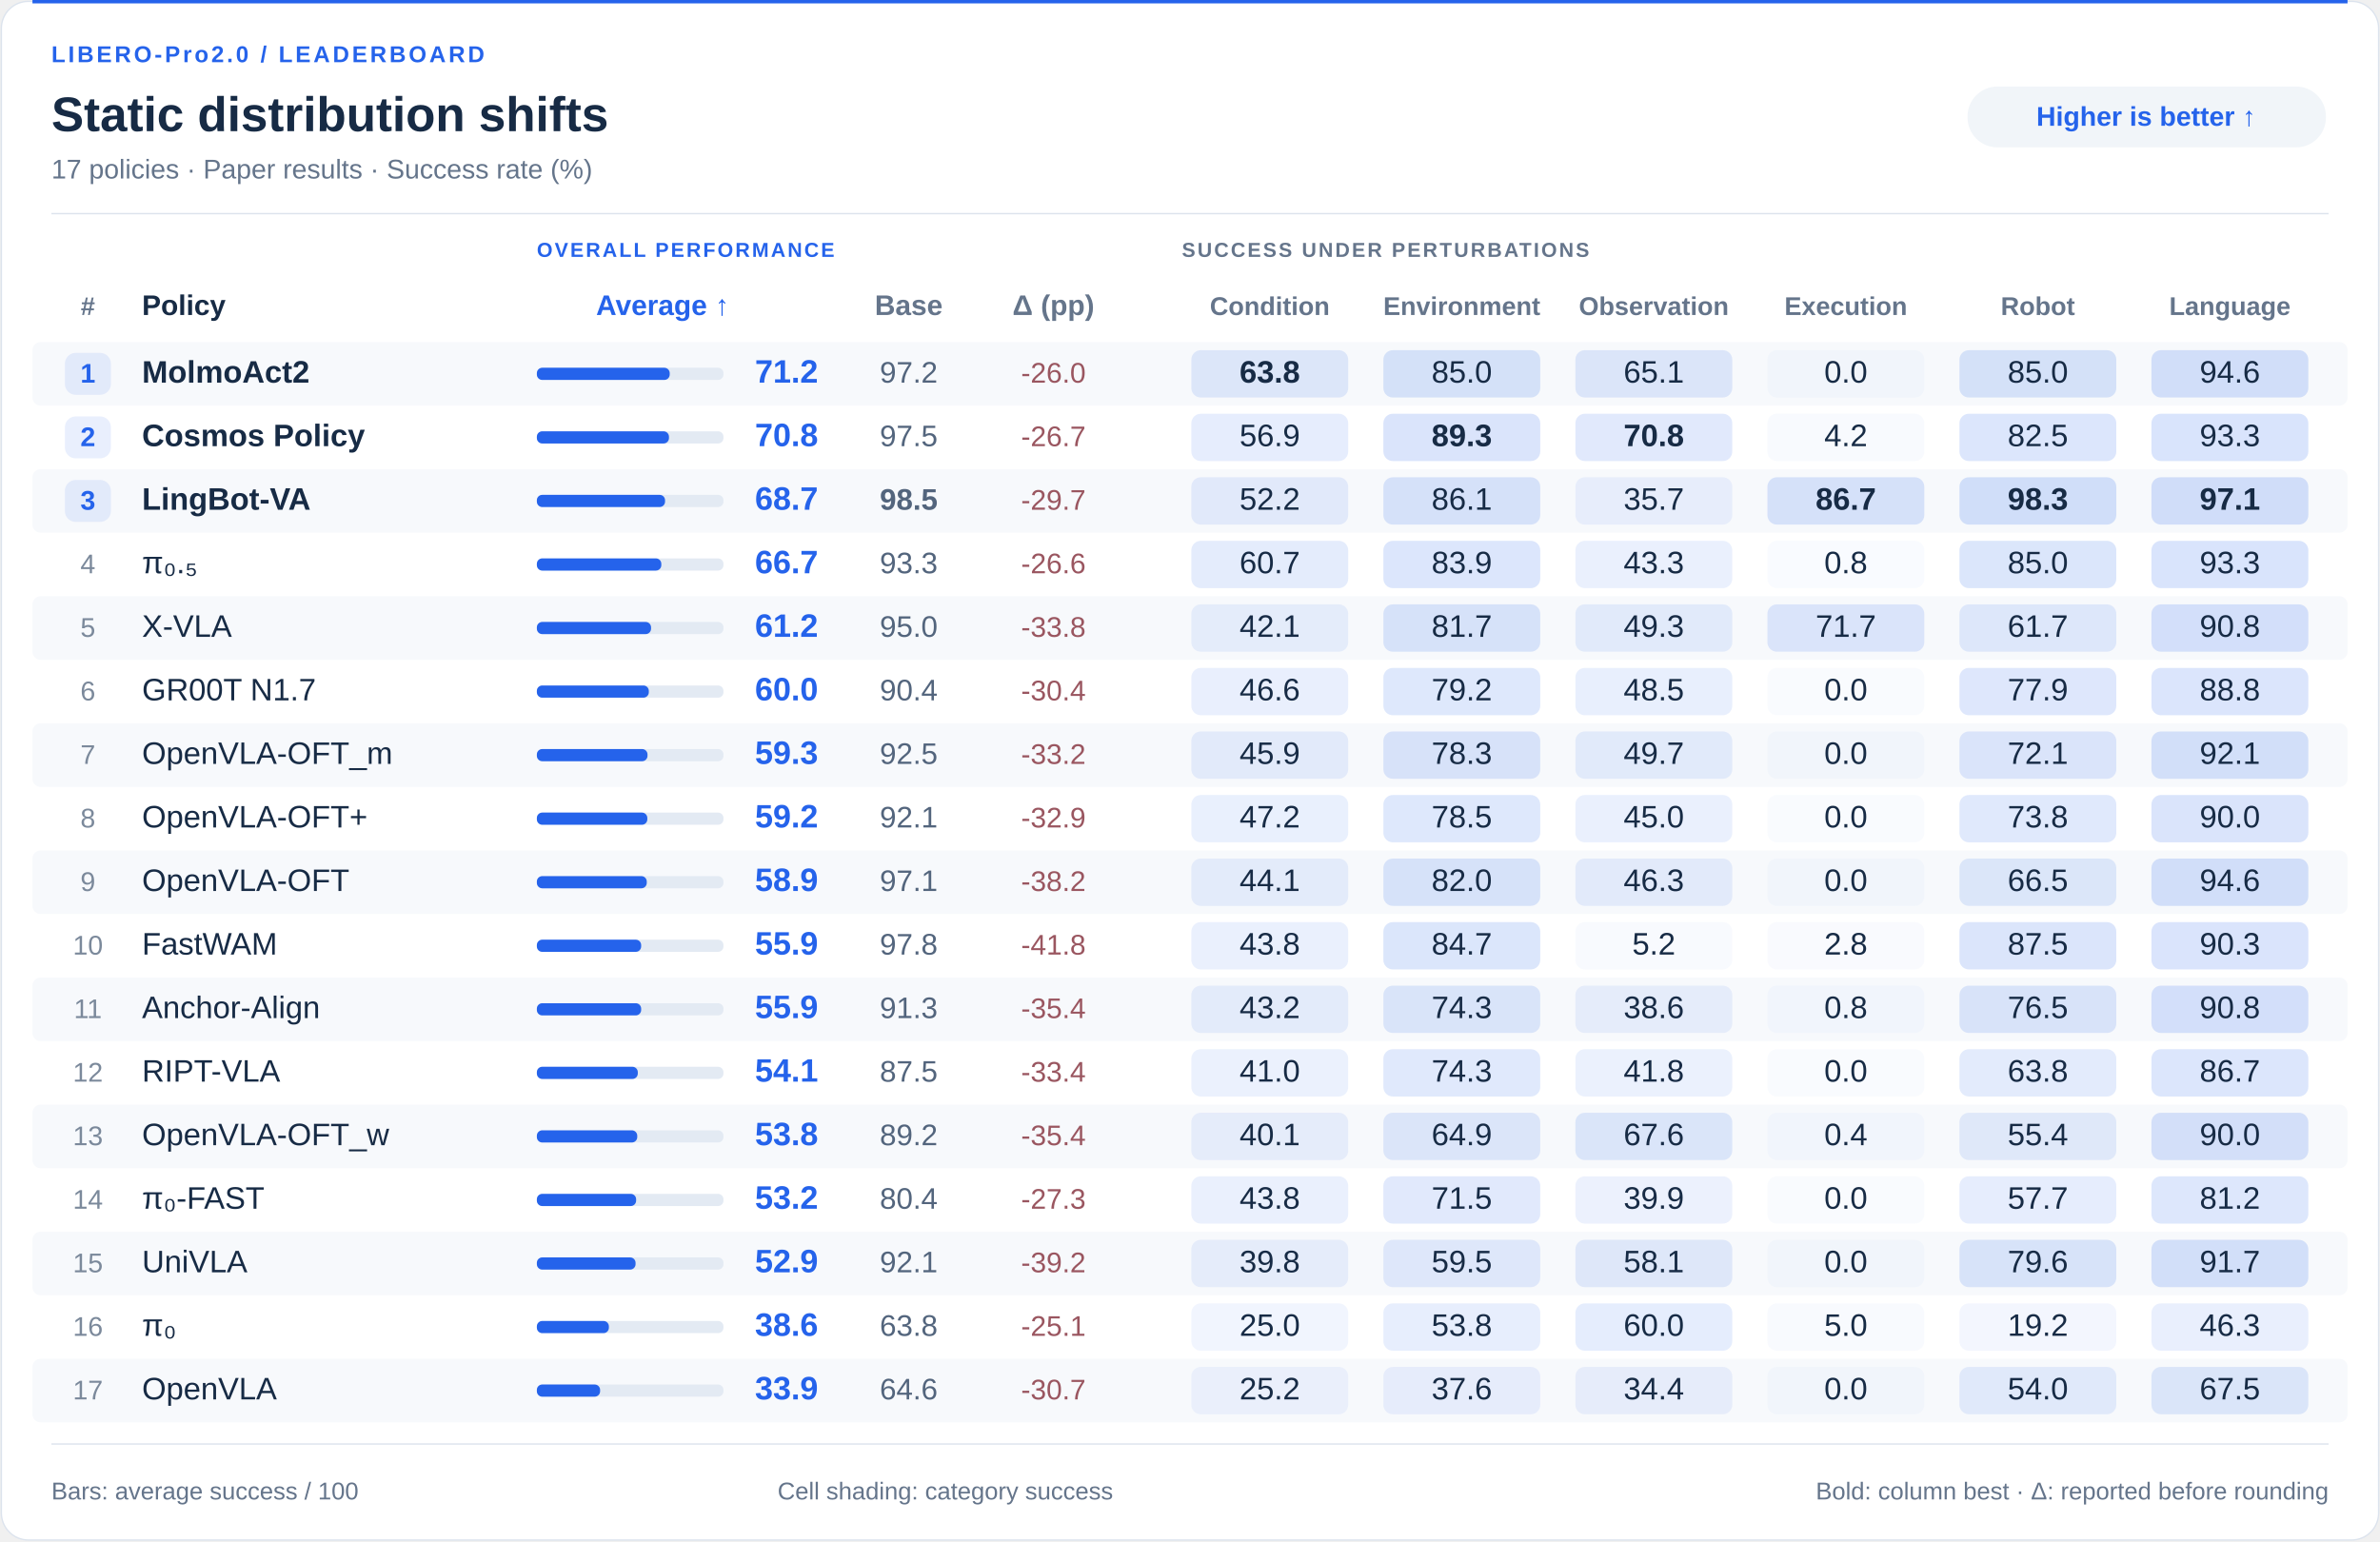
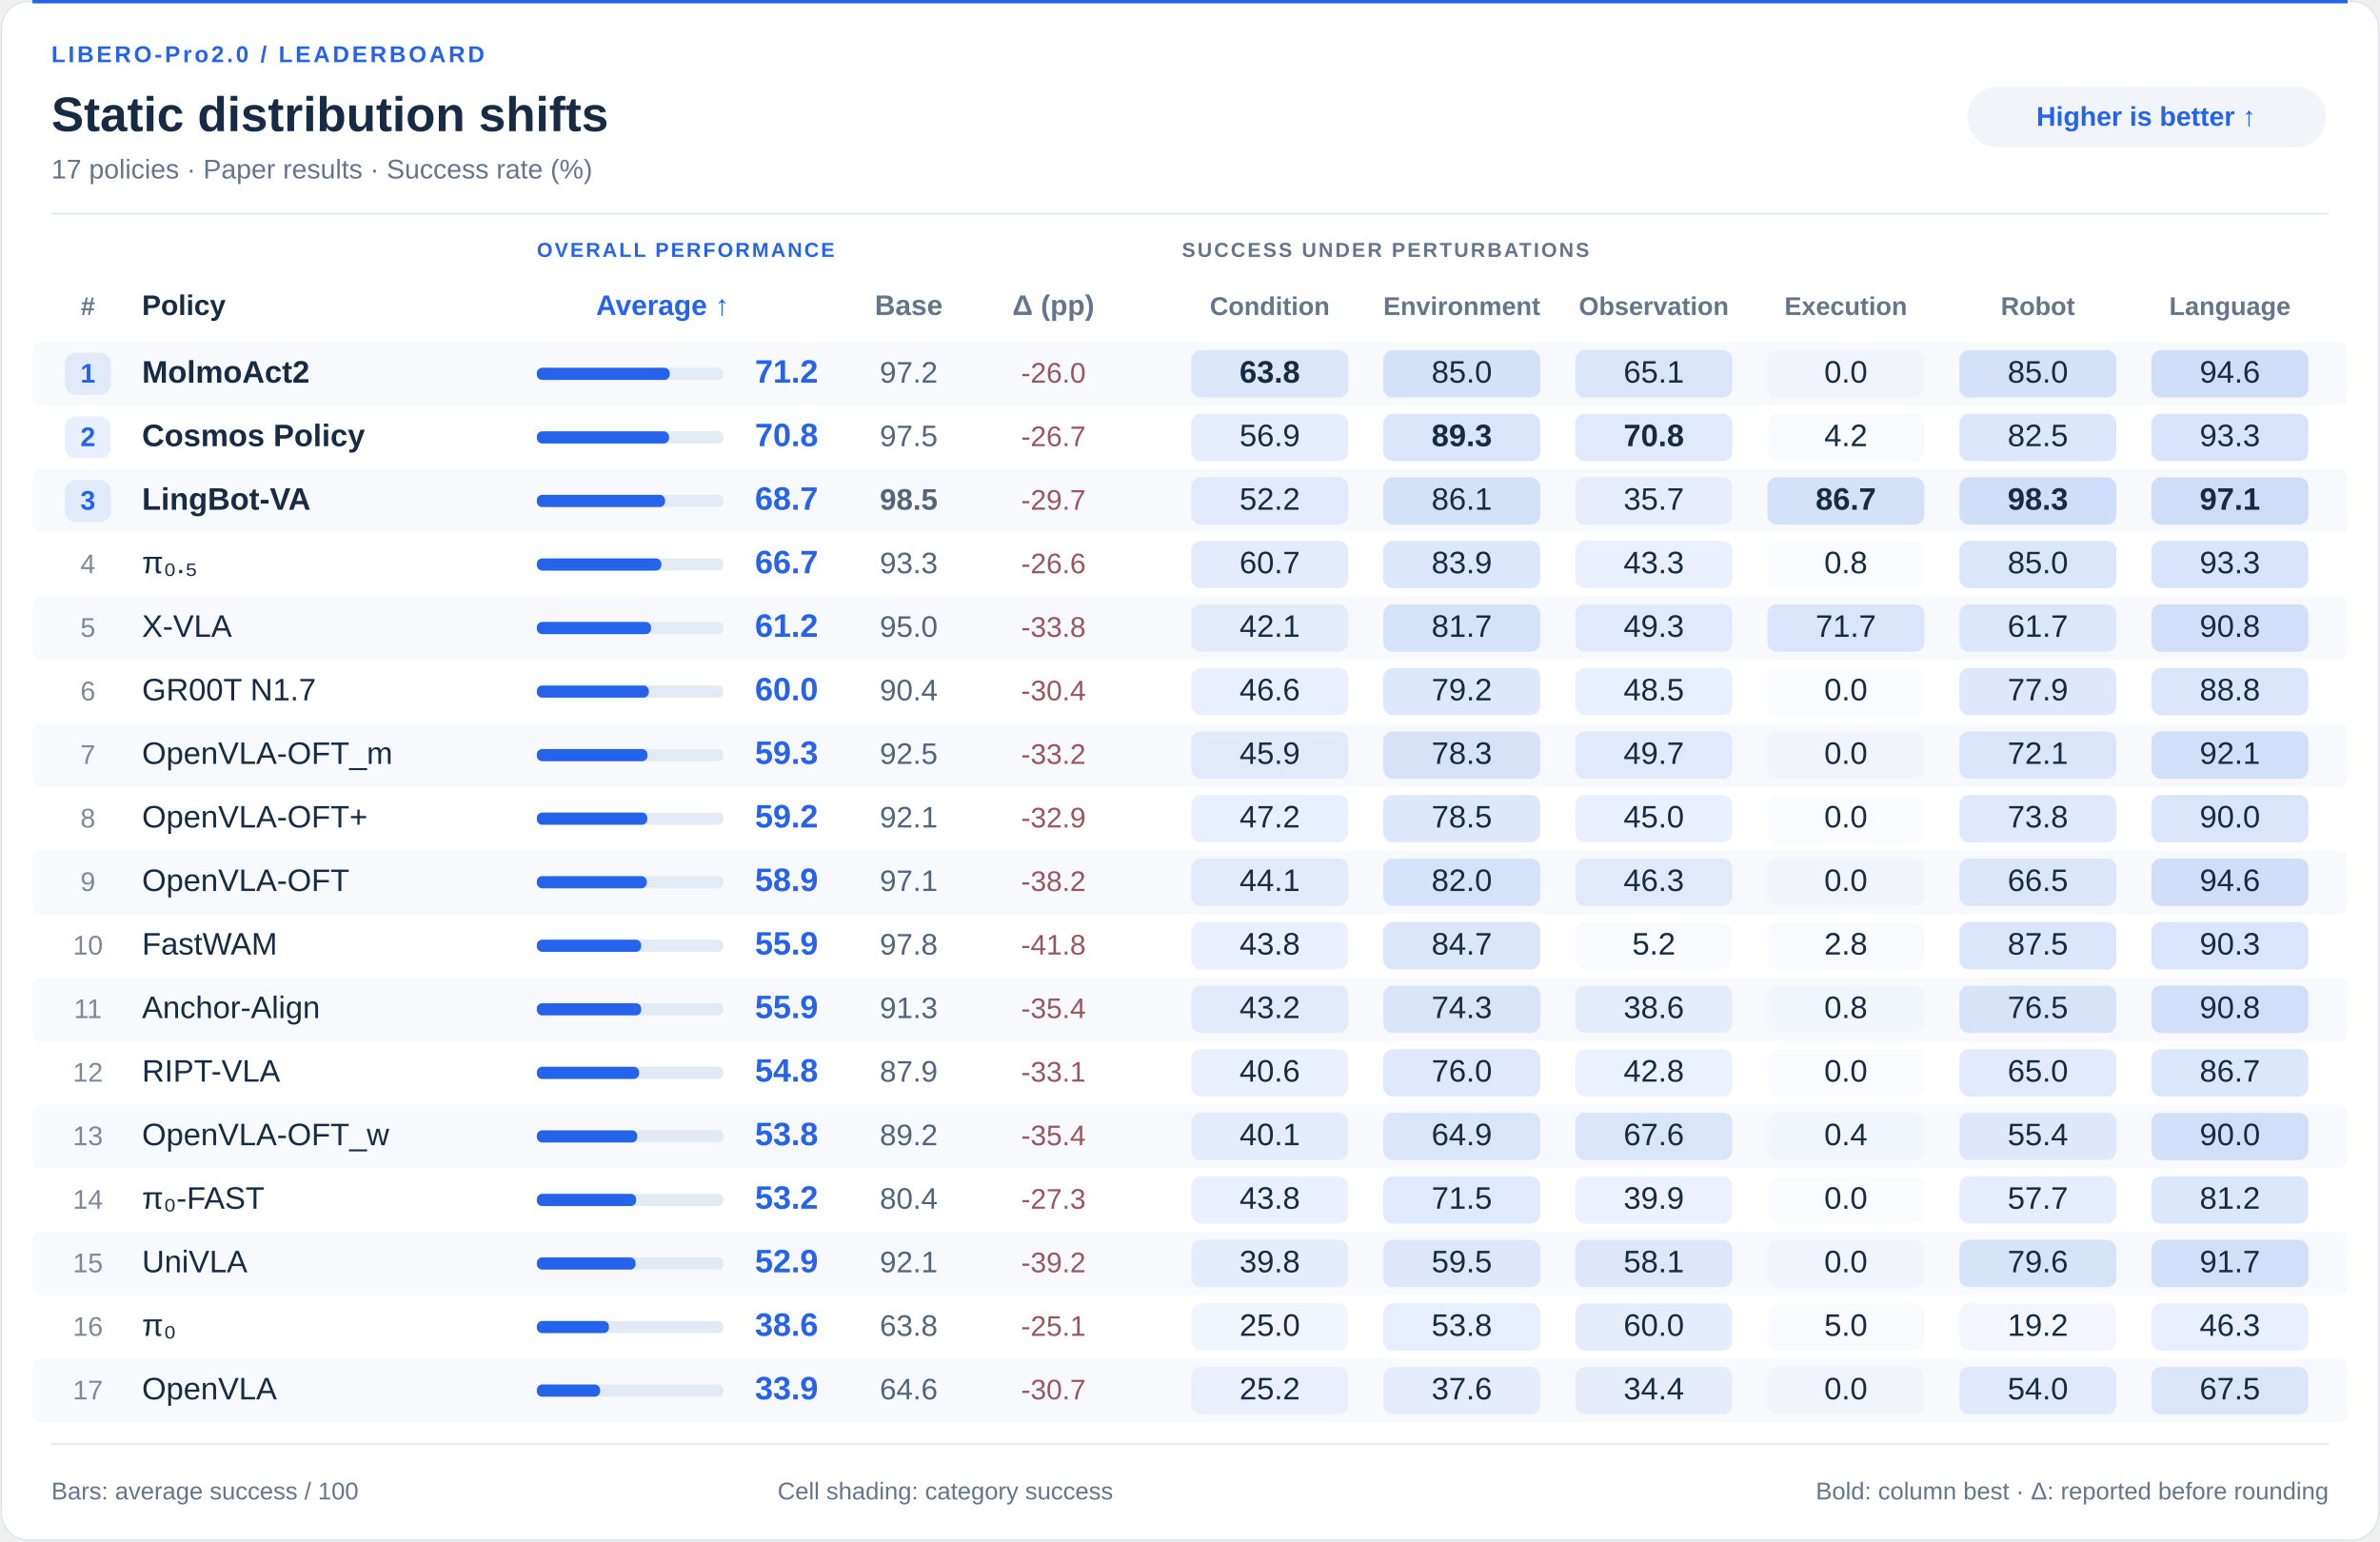
<svg xmlns="http://www.w3.org/2000/svg" width="1760" height="1140" viewBox="0 0 1760 1140" role="img" aria-labelledby="title desc">
  <style>text{font-family:Arial,Helvetica,sans-serif;font-variant-numeric:tabular-nums} .number{font-family:Arial,Helvetica,sans-serif}</style>
  <rect x="1" y="1" width="1758" height="1138" rx="20" fill="#ffffff" stroke="#dce3ed" />
  <path d="M24 1H1736" stroke="#2563eb" stroke-width="3" />
  <text x="38" y="46" font-size="17" fill="#2563eb" font-weight="700" text-anchor="start" letter-spacing="2">LIBERO-Pro2.0  /  LEADERBOARD</text>
  <text x="38" y="97" font-size="36" fill="#172b45" font-weight="700" text-anchor="start">Static distribution shifts</text>
  <text x="38" y="132" font-size="20" fill="#65758b" font-weight="400" text-anchor="start">17 policies · Paper results · Success rate (%)</text>
  <rect x="1455" y="64" width="265" height="45" rx="22" fill="#f1f5f9" />
  <text x="1587" y="93" font-size="20" fill="#2563eb" font-weight="600" text-anchor="middle">Higher is better  ↑</text>
  <path d="M38 158H1722" stroke="#dce3ed" />
  <text x="397" y="190" font-size="15" fill="#2563eb" font-weight="700" text-anchor="start" letter-spacing="1.5">OVERALL PERFORMANCE</text>
  <text x="874" y="190" font-size="15" fill="#65758b" font-weight="700" text-anchor="start" letter-spacing="1.5">SUCCESS UNDER PERTURBATIONS</text>
  <text x="65" y="233" font-size="19" fill="#65758b" font-weight="600" text-anchor="middle">#</text>
  <text x="105" y="233" font-size="21" fill="#172b45" font-weight="600" text-anchor="start">Policy</text>
  <text x="490" y="233" font-size="21" fill="#2563eb" font-weight="700" text-anchor="middle">Average ↑</text>
  <text x="672" y="233" font-size="21" fill="#65758b" font-weight="600" text-anchor="middle">Base</text>
  <text x="779" y="233" font-size="21" fill="#65758b" font-weight="600" text-anchor="middle">Δ (pp)</text>
  <text x="939" y="233" font-size="19" fill="#65758b" font-weight="600" text-anchor="middle">Condition</text>
  <text x="1081" y="233" font-size="19" fill="#65758b" font-weight="600" text-anchor="middle">Environment</text>
  <text x="1223" y="233" font-size="19" fill="#65758b" font-weight="600" text-anchor="middle">Observation</text>
  <text x="1365" y="233" font-size="19" fill="#65758b" font-weight="600" text-anchor="middle">Execution</text>
  <text x="1507" y="233" font-size="19" fill="#65758b" font-weight="600" text-anchor="middle">Robot</text>
  <text x="1649" y="233" font-size="19" fill="#65758b" font-weight="600" text-anchor="middle">Language</text>
  <g data-model="MolmoAct2">
    <rect x="24" y="253" width="1712" height="47" rx="6" fill="#f7f9fc" />
    <rect x="48" y="261" width="34" height="31" rx="8" fill="rgba(37,99,235,0.10)" />
    <text x="65" y="283" font-size="20" fill="#2563eb" font-weight="700" text-anchor="middle">1</text>
    <text x="105" y="283" font-size="23" fill="#172b45" font-weight="600" text-anchor="start">MolmoAct2</text>
    <rect x="397" y="272" width="138" height="9" rx="4" fill="#e3eaf3" />
    <rect x="397" y="272" width="98.256" height="9" rx="4" fill="#2563eb" />
    <text x="605" y="283" font-size="24" fill="#2563eb" font-weight="700" text-anchor="end" data-field="average">71.2</text>
    <text x="672" y="283" font-size="22" fill="#53657d" font-weight="400" text-anchor="middle" data-field="base">97.2</text>
    <text x="779" y="283" font-size="21" fill="#9a5660" font-weight="400" text-anchor="middle" data-field="delta">-26.0</text>
    <rect x="881" y="259" width="116" height="35" rx="7" fill="rgba(37,99,235,0.127)" />
    <text x="939" y="283" font-size="23" fill="#172b45" font-weight="700" text-anchor="middle" data-field="condition">63.8</text>
    <rect x="1023" y="259" width="116" height="35" rx="7" fill="rgba(37,99,235,0.161)" />
    <text x="1081" y="283" font-size="23" fill="#172b45" font-weight="400" text-anchor="middle" data-field="environment">85.0</text>
    <rect x="1165" y="259" width="116" height="35" rx="7" fill="rgba(37,99,235,0.129)" />
    <text x="1223" y="283" font-size="23" fill="#172b45" font-weight="400" text-anchor="middle" data-field="observation">65.1</text>
    <rect x="1307" y="259" width="116" height="35" rx="7" fill="rgba(37,99,235,0.025)" />
    <text x="1365" y="283" font-size="23" fill="#172b45" font-weight="400" text-anchor="middle" data-field="execution">0.0</text>
    <rect x="1449" y="259" width="116" height="35" rx="7" fill="rgba(37,99,235,0.161)" />
    <text x="1507" y="283" font-size="23" fill="#172b45" font-weight="400" text-anchor="middle" data-field="robot">85.0</text>
    <rect x="1591" y="259" width="116" height="35" rx="7" fill="rgba(37,99,235,0.176)" />
    <text x="1649" y="283" font-size="23" fill="#172b45" font-weight="400" text-anchor="middle" data-field="language">94.6</text>
  </g>
  <g data-model="Cosmos Policy">
    <rect x="48" y="308" width="34" height="31" rx="8" fill="rgba(37,99,235,0.10)" />
    <text x="65" y="330" font-size="20" fill="#2563eb" font-weight="700" text-anchor="middle">2</text>
    <text x="105" y="330" font-size="23" fill="#172b45" font-weight="600" text-anchor="start">Cosmos Policy</text>
    <rect x="397" y="319" width="138" height="9" rx="4" fill="#e3eaf3" />
    <rect x="397" y="319" width="97.704" height="9" rx="4" fill="#2563eb" />
    <text x="605" y="330" font-size="24" fill="#2563eb" font-weight="700" text-anchor="end" data-field="average">70.8</text>
    <text x="672" y="330" font-size="22" fill="#53657d" font-weight="400" text-anchor="middle" data-field="base">97.5</text>
    <text x="779" y="330" font-size="21" fill="#9a5660" font-weight="400" text-anchor="middle" data-field="delta">-26.7</text>
    <rect x="881" y="306" width="116" height="35" rx="7" fill="rgba(37,99,235,0.116)" />
    <text x="939" y="330" font-size="23" fill="#172b45" font-weight="400" text-anchor="middle" data-field="condition">56.9</text>
    <rect x="1023" y="306" width="116" height="35" rx="7" fill="rgba(37,99,235,0.168)" />
    <text x="1081" y="330" font-size="23" fill="#172b45" font-weight="700" text-anchor="middle" data-field="environment">89.3</text>
    <rect x="1165" y="306" width="116" height="35" rx="7" fill="rgba(37,99,235,0.138)" />
    <text x="1223" y="330" font-size="23" fill="#172b45" font-weight="700" text-anchor="middle" data-field="observation">70.8</text>
    <rect x="1307" y="306" width="116" height="35" rx="7" fill="rgba(37,99,235,0.032)" />
    <text x="1365" y="330" font-size="23" fill="#172b45" font-weight="400" text-anchor="middle" data-field="execution">4.2</text>
    <rect x="1449" y="306" width="116" height="35" rx="7" fill="rgba(37,99,235,0.157)" />
    <text x="1507" y="330" font-size="23" fill="#172b45" font-weight="400" text-anchor="middle" data-field="robot">82.5</text>
    <rect x="1591" y="306" width="116" height="35" rx="7" fill="rgba(37,99,235,0.174)" />
    <text x="1649" y="330" font-size="23" fill="#172b45" font-weight="400" text-anchor="middle" data-field="language">93.3</text>
  </g>
  <g data-model="LingBot-VA">
    <rect x="24" y="347" width="1712" height="47" rx="6" fill="#f7f9fc" />
    <rect x="48" y="355" width="34" height="31" rx="8" fill="rgba(37,99,235,0.10)" />
    <text x="65" y="377" font-size="20" fill="#2563eb" font-weight="700" text-anchor="middle">3</text>
    <text x="105" y="377" font-size="23" fill="#172b45" font-weight="600" text-anchor="start">LingBot-VA</text>
    <rect x="397" y="366" width="138" height="9" rx="4" fill="#e3eaf3" />
    <rect x="397" y="366" width="94.806" height="9" rx="4" fill="#2563eb" />
    <text x="605" y="377" font-size="24" fill="#2563eb" font-weight="700" text-anchor="end" data-field="average">68.7</text>
    <text x="672" y="377" font-size="22" fill="#53657d" font-weight="700" text-anchor="middle" data-field="base">98.5</text>
    <text x="779" y="377" font-size="21" fill="#9a5660" font-weight="400" text-anchor="middle" data-field="delta">-29.7</text>
    <rect x="881" y="353" width="116" height="35" rx="7" fill="rgba(37,99,235,0.108)" />
    <text x="939" y="377" font-size="23" fill="#172b45" font-weight="400" text-anchor="middle" data-field="condition">52.2</text>
    <rect x="1023" y="353" width="116" height="35" rx="7" fill="rgba(37,99,235,0.163)" />
    <text x="1081" y="377" font-size="23" fill="#172b45" font-weight="400" text-anchor="middle" data-field="environment">86.1</text>
    <rect x="1165" y="353" width="116" height="35" rx="7" fill="rgba(37,99,235,0.082)" />
    <text x="1223" y="377" font-size="23" fill="#172b45" font-weight="400" text-anchor="middle" data-field="observation">35.7</text>
    <rect x="1307" y="353" width="116" height="35" rx="7" fill="rgba(37,99,235,0.164)" />
    <text x="1365" y="377" font-size="23" fill="#172b45" font-weight="700" text-anchor="middle" data-field="execution">86.7</text>
    <rect x="1449" y="353" width="116" height="35" rx="7" fill="rgba(37,99,235,0.182)" />
    <text x="1507" y="377" font-size="23" fill="#172b45" font-weight="700" text-anchor="middle" data-field="robot">98.3</text>
    <rect x="1591" y="353" width="116" height="35" rx="7" fill="rgba(37,99,235,0.18)" />
    <text x="1649" y="377" font-size="23" fill="#172b45" font-weight="700" text-anchor="middle" data-field="language">97.1</text>
  </g>
  <g data-model="π₀.₅">
    <text x="65" y="424" font-size="20" fill="#7b899b" font-weight="400" text-anchor="middle">4</text>
    <text x="105" y="424" font-size="23" fill="#172b45" font-weight="400" text-anchor="start">π₀.₅</text>
    <rect x="397" y="413" width="138" height="9" rx="4" fill="#e3eaf3" />
    <rect x="397" y="413" width="92.046" height="9" rx="4" fill="#2563eb" />
    <text x="605" y="424" font-size="24" fill="#2563eb" font-weight="700" text-anchor="end" data-field="average">66.7</text>
    <text x="672" y="424" font-size="22" fill="#53657d" font-weight="400" text-anchor="middle" data-field="base">93.3</text>
    <text x="779" y="424" font-size="21" fill="#9a5660" font-weight="400" text-anchor="middle" data-field="delta">-26.6</text>
    <rect x="881" y="400" width="116" height="35" rx="7" fill="rgba(37,99,235,0.122)" />
    <text x="939" y="424" font-size="23" fill="#172b45" font-weight="400" text-anchor="middle" data-field="condition">60.7</text>
    <rect x="1023" y="400" width="116" height="35" rx="7" fill="rgba(37,99,235,0.159)" />
    <text x="1081" y="424" font-size="23" fill="#172b45" font-weight="400" text-anchor="middle" data-field="environment">83.9</text>
    <rect x="1165" y="400" width="116" height="35" rx="7" fill="rgba(37,99,235,0.094)" />
    <text x="1223" y="424" font-size="23" fill="#172b45" font-weight="400" text-anchor="middle" data-field="observation">43.3</text>
    <rect x="1307" y="400" width="116" height="35" rx="7" fill="rgba(37,99,235,0.026)" />
    <text x="1365" y="424" font-size="23" fill="#172b45" font-weight="400" text-anchor="middle" data-field="execution">0.8</text>
    <rect x="1449" y="400" width="116" height="35" rx="7" fill="rgba(37,99,235,0.161)" />
    <text x="1507" y="424" font-size="23" fill="#172b45" font-weight="400" text-anchor="middle" data-field="robot">85.0</text>
    <rect x="1591" y="400" width="116" height="35" rx="7" fill="rgba(37,99,235,0.174)" />
    <text x="1649" y="424" font-size="23" fill="#172b45" font-weight="400" text-anchor="middle" data-field="language">93.3</text>
  </g>
  <g data-model="X-VLA">
    <rect x="24" y="441" width="1712" height="47" rx="6" fill="#f7f9fc" />
    <text x="65" y="471" font-size="20" fill="#7b899b" font-weight="400" text-anchor="middle">5</text>
    <text x="105" y="471" font-size="23" fill="#172b45" font-weight="400" text-anchor="start">X-VLA</text>
    <rect x="397" y="460" width="138" height="9" rx="4" fill="#e3eaf3" />
    <rect x="397" y="460" width="84.456" height="9" rx="4" fill="#2563eb" />
    <text x="605" y="471" font-size="24" fill="#2563eb" font-weight="700" text-anchor="end" data-field="average">61.2</text>
    <text x="672" y="471" font-size="22" fill="#53657d" font-weight="400" text-anchor="middle" data-field="base">95.0</text>
    <text x="779" y="471" font-size="21" fill="#9a5660" font-weight="400" text-anchor="middle" data-field="delta">-33.8</text>
    <rect x="881" y="447" width="116" height="35" rx="7" fill="rgba(37,99,235,0.092)" />
    <text x="939" y="471" font-size="23" fill="#172b45" font-weight="400" text-anchor="middle" data-field="condition">42.1</text>
    <rect x="1023" y="447" width="116" height="35" rx="7" fill="rgba(37,99,235,0.156)" />
    <text x="1081" y="471" font-size="23" fill="#172b45" font-weight="400" text-anchor="middle" data-field="environment">81.7</text>
    <rect x="1165" y="447" width="116" height="35" rx="7" fill="rgba(37,99,235,0.104)" />
    <text x="1223" y="471" font-size="23" fill="#172b45" font-weight="400" text-anchor="middle" data-field="observation">49.3</text>
    <rect x="1307" y="447" width="116" height="35" rx="7" fill="rgba(37,99,235,0.14)" />
    <text x="1365" y="471" font-size="23" fill="#172b45" font-weight="400" text-anchor="middle" data-field="execution">71.7</text>
    <rect x="1449" y="447" width="116" height="35" rx="7" fill="rgba(37,99,235,0.124)" />
    <text x="1507" y="471" font-size="23" fill="#172b45" font-weight="400" text-anchor="middle" data-field="robot">61.7</text>
    <rect x="1591" y="447" width="116" height="35" rx="7" fill="rgba(37,99,235,0.17)" />
    <text x="1649" y="471" font-size="23" fill="#172b45" font-weight="400" text-anchor="middle" data-field="language">90.8</text>
  </g>
  <g data-model="GR00T N1.7">
    <text x="65" y="518" font-size="20" fill="#7b899b" font-weight="400" text-anchor="middle">6</text>
    <text x="105" y="518" font-size="23" fill="#172b45" font-weight="400" text-anchor="start">GR00T N1.7</text>
    <rect x="397" y="507" width="138" height="9" rx="4" fill="#e3eaf3" />
    <rect x="397" y="507" width="82.8" height="9" rx="4" fill="#2563eb" />
    <text x="605" y="518" font-size="24" fill="#2563eb" font-weight="700" text-anchor="end" data-field="average">60.0</text>
    <text x="672" y="518" font-size="22" fill="#53657d" font-weight="400" text-anchor="middle" data-field="base">90.4</text>
    <text x="779" y="518" font-size="21" fill="#9a5660" font-weight="400" text-anchor="middle" data-field="delta">-30.4</text>
    <rect x="881" y="494" width="116" height="35" rx="7" fill="rgba(37,99,235,0.1)" />
    <text x="939" y="518" font-size="23" fill="#172b45" font-weight="400" text-anchor="middle" data-field="condition">46.6</text>
    <rect x="1023" y="494" width="116" height="35" rx="7" fill="rgba(37,99,235,0.152)" />
    <text x="1081" y="518" font-size="23" fill="#172b45" font-weight="400" text-anchor="middle" data-field="environment">79.2</text>
    <rect x="1165" y="494" width="116" height="35" rx="7" fill="rgba(37,99,235,0.103)" />
    <text x="1223" y="518" font-size="23" fill="#172b45" font-weight="400" text-anchor="middle" data-field="observation">48.5</text>
    <rect x="1307" y="494" width="116" height="35" rx="7" fill="rgba(37,99,235,0.025)" />
    <text x="1365" y="518" font-size="23" fill="#172b45" font-weight="400" text-anchor="middle" data-field="execution">0.0</text>
    <rect x="1449" y="494" width="116" height="35" rx="7" fill="rgba(37,99,235,0.15)" />
    <text x="1507" y="518" font-size="23" fill="#172b45" font-weight="400" text-anchor="middle" data-field="robot">77.9</text>
    <rect x="1591" y="494" width="116" height="35" rx="7" fill="rgba(37,99,235,0.167)" />
    <text x="1649" y="518" font-size="23" fill="#172b45" font-weight="400" text-anchor="middle" data-field="language">88.8</text>
  </g>
  <g data-model="OpenVLA-OFT_m">
    <rect x="24" y="535" width="1712" height="47" rx="6" fill="#f7f9fc" />
    <text x="65" y="565" font-size="20" fill="#7b899b" font-weight="400" text-anchor="middle">7</text>
    <text x="105" y="565" font-size="23" fill="#172b45" font-weight="400" text-anchor="start">OpenVLA-OFT_m</text>
    <rect x="397" y="554" width="138" height="9" rx="4" fill="#e3eaf3" />
    <rect x="397" y="554" width="81.834" height="9" rx="4" fill="#2563eb" />
    <text x="605" y="565" font-size="24" fill="#2563eb" font-weight="700" text-anchor="end" data-field="average">59.3</text>
    <text x="672" y="565" font-size="22" fill="#53657d" font-weight="400" text-anchor="middle" data-field="base">92.5</text>
    <text x="779" y="565" font-size="21" fill="#9a5660" font-weight="400" text-anchor="middle" data-field="delta">-33.2</text>
    <rect x="881" y="541" width="116" height="35" rx="7" fill="rgba(37,99,235,0.098)" />
    <text x="939" y="565" font-size="23" fill="#172b45" font-weight="400" text-anchor="middle" data-field="condition">45.9</text>
    <rect x="1023" y="541" width="116" height="35" rx="7" fill="rgba(37,99,235,0.15)" />
    <text x="1081" y="565" font-size="23" fill="#172b45" font-weight="400" text-anchor="middle" data-field="environment">78.3</text>
    <rect x="1165" y="541" width="116" height="35" rx="7" fill="rgba(37,99,235,0.104)" />
    <text x="1223" y="565" font-size="23" fill="#172b45" font-weight="400" text-anchor="middle" data-field="observation">49.7</text>
    <rect x="1307" y="541" width="116" height="35" rx="7" fill="rgba(37,99,235,0.025)" />
    <text x="1365" y="565" font-size="23" fill="#172b45" font-weight="400" text-anchor="middle" data-field="execution">0.0</text>
    <rect x="1449" y="541" width="116" height="35" rx="7" fill="rgba(37,99,235,0.14)" />
    <text x="1507" y="565" font-size="23" fill="#172b45" font-weight="400" text-anchor="middle" data-field="robot">72.1</text>
    <rect x="1591" y="541" width="116" height="35" rx="7" fill="rgba(37,99,235,0.172)" />
    <text x="1649" y="565" font-size="23" fill="#172b45" font-weight="400" text-anchor="middle" data-field="language">92.1</text>
  </g>
  <g data-model="OpenVLA-OFT+">
    <text x="65" y="612" font-size="20" fill="#7b899b" font-weight="400" text-anchor="middle">8</text>
    <text x="105" y="612" font-size="23" fill="#172b45" font-weight="400" text-anchor="start">OpenVLA-OFT+</text>
    <rect x="397" y="601" width="138" height="9" rx="4" fill="#e3eaf3" />
    <rect x="397" y="601" width="81.696" height="9" rx="4" fill="#2563eb" />
    <text x="605" y="612" font-size="24" fill="#2563eb" font-weight="700" text-anchor="end" data-field="average">59.2</text>
    <text x="672" y="612" font-size="22" fill="#53657d" font-weight="400" text-anchor="middle" data-field="base">92.1</text>
    <text x="779" y="612" font-size="21" fill="#9a5660" font-weight="400" text-anchor="middle" data-field="delta">-32.9</text>
    <rect x="881" y="588" width="116" height="35" rx="7" fill="rgba(37,99,235,0.101)" />
    <text x="939" y="612" font-size="23" fill="#172b45" font-weight="400" text-anchor="middle" data-field="condition">47.2</text>
    <rect x="1023" y="588" width="116" height="35" rx="7" fill="rgba(37,99,235,0.151)" />
    <text x="1081" y="612" font-size="23" fill="#172b45" font-weight="400" text-anchor="middle" data-field="environment">78.5</text>
    <rect x="1165" y="588" width="116" height="35" rx="7" fill="rgba(37,99,235,0.097)" />
    <text x="1223" y="612" font-size="23" fill="#172b45" font-weight="400" text-anchor="middle" data-field="observation">45.0</text>
    <rect x="1307" y="588" width="116" height="35" rx="7" fill="rgba(37,99,235,0.025)" />
    <text x="1365" y="612" font-size="23" fill="#172b45" font-weight="400" text-anchor="middle" data-field="execution">0.0</text>
    <rect x="1449" y="588" width="116" height="35" rx="7" fill="rgba(37,99,235,0.143)" />
    <text x="1507" y="612" font-size="23" fill="#172b45" font-weight="400" text-anchor="middle" data-field="robot">73.8</text>
    <rect x="1591" y="588" width="116" height="35" rx="7" fill="rgba(37,99,235,0.169)" />
    <text x="1649" y="612" font-size="23" fill="#172b45" font-weight="400" text-anchor="middle" data-field="language">90.0</text>
  </g>
  <g data-model="OpenVLA-OFT">
    <rect x="24" y="629" width="1712" height="47" rx="6" fill="#f7f9fc" />
    <text x="65" y="659" font-size="20" fill="#7b899b" font-weight="400" text-anchor="middle">9</text>
    <text x="105" y="659" font-size="23" fill="#172b45" font-weight="400" text-anchor="start">OpenVLA-OFT</text>
    <rect x="397" y="648" width="138" height="9" rx="4" fill="#e3eaf3" />
    <rect x="397" y="648" width="81.282" height="9" rx="4" fill="#2563eb" />
    <text x="605" y="659" font-size="24" fill="#2563eb" font-weight="700" text-anchor="end" data-field="average">58.9</text>
    <text x="672" y="659" font-size="22" fill="#53657d" font-weight="400" text-anchor="middle" data-field="base">97.1</text>
    <text x="779" y="659" font-size="21" fill="#9a5660" font-weight="400" text-anchor="middle" data-field="delta">-38.2</text>
    <rect x="881" y="635" width="116" height="35" rx="7" fill="rgba(37,99,235,0.096)" />
    <text x="939" y="659" font-size="23" fill="#172b45" font-weight="400" text-anchor="middle" data-field="condition">44.1</text>
    <rect x="1023" y="635" width="116" height="35" rx="7" fill="rgba(37,99,235,0.156)" />
    <text x="1081" y="659" font-size="23" fill="#172b45" font-weight="400" text-anchor="middle" data-field="environment">82.0</text>
    <rect x="1165" y="635" width="116" height="35" rx="7" fill="rgba(37,99,235,0.099)" />
    <text x="1223" y="659" font-size="23" fill="#172b45" font-weight="400" text-anchor="middle" data-field="observation">46.3</text>
    <rect x="1307" y="635" width="116" height="35" rx="7" fill="rgba(37,99,235,0.025)" />
    <text x="1365" y="659" font-size="23" fill="#172b45" font-weight="400" text-anchor="middle" data-field="execution">0.0</text>
    <rect x="1449" y="635" width="116" height="35" rx="7" fill="rgba(37,99,235,0.131)" />
    <text x="1507" y="659" font-size="23" fill="#172b45" font-weight="400" text-anchor="middle" data-field="robot">66.5</text>
    <rect x="1591" y="635" width="116" height="35" rx="7" fill="rgba(37,99,235,0.176)" />
    <text x="1649" y="659" font-size="23" fill="#172b45" font-weight="400" text-anchor="middle" data-field="language">94.6</text>
  </g>
  <g data-model="FastWAM">
    <text x="65" y="706" font-size="20" fill="#7b899b" font-weight="400" text-anchor="middle">10</text>
    <text x="105" y="706" font-size="23" fill="#172b45" font-weight="400" text-anchor="start">FastWAM</text>
    <rect x="397" y="695" width="138" height="9" rx="4" fill="#e3eaf3" />
    <rect x="397" y="695" width="77.142" height="9" rx="4" fill="#2563eb" />
    <text x="605" y="706" font-size="24" fill="#2563eb" font-weight="700" text-anchor="end" data-field="average">55.9</text>
    <text x="672" y="706" font-size="22" fill="#53657d" font-weight="400" text-anchor="middle" data-field="base">97.8</text>
    <text x="779" y="706" font-size="21" fill="#9a5660" font-weight="400" text-anchor="middle" data-field="delta">-41.8</text>
    <rect x="881" y="682" width="116" height="35" rx="7" fill="rgba(37,99,235,0.095)" />
    <text x="939" y="706" font-size="23" fill="#172b45" font-weight="400" text-anchor="middle" data-field="condition">43.8</text>
    <rect x="1023" y="682" width="116" height="35" rx="7" fill="rgba(37,99,235,0.161)" />
    <text x="1081" y="706" font-size="23" fill="#172b45" font-weight="400" text-anchor="middle" data-field="environment">84.7</text>
    <rect x="1165" y="682" width="116" height="35" rx="7" fill="rgba(37,99,235,0.033)" />
    <text x="1223" y="706" font-size="23" fill="#172b45" font-weight="400" text-anchor="middle" data-field="observation">5.2</text>
    <rect x="1307" y="682" width="116" height="35" rx="7" fill="rgba(37,99,235,0.029)" />
    <text x="1365" y="706" font-size="23" fill="#172b45" font-weight="400" text-anchor="middle" data-field="execution">2.8</text>
    <rect x="1449" y="682" width="116" height="35" rx="7" fill="rgba(37,99,235,0.165)" />
    <text x="1507" y="706" font-size="23" fill="#172b45" font-weight="400" text-anchor="middle" data-field="robot">87.5</text>
    <rect x="1591" y="682" width="116" height="35" rx="7" fill="rgba(37,99,235,0.17)" />
    <text x="1649" y="706" font-size="23" fill="#172b45" font-weight="400" text-anchor="middle" data-field="language">90.3</text>
  </g>
  <g data-model="Anchor-Align">
    <rect x="24" y="723" width="1712" height="47" rx="6" fill="#f7f9fc" />
    <text x="65" y="753" font-size="20" fill="#7b899b" font-weight="400" text-anchor="middle">11</text>
    <text x="105" y="753" font-size="23" fill="#172b45" font-weight="400" text-anchor="start">Anchor-Align</text>
    <rect x="397" y="742" width="138" height="9" rx="4" fill="#e3eaf3" />
    <rect x="397" y="742" width="77.142" height="9" rx="4" fill="#2563eb" />
    <text x="605" y="753" font-size="24" fill="#2563eb" font-weight="700" text-anchor="end" data-field="average">55.9</text>
    <text x="672" y="753" font-size="22" fill="#53657d" font-weight="400" text-anchor="middle" data-field="base">91.3</text>
    <text x="779" y="753" font-size="21" fill="#9a5660" font-weight="400" text-anchor="middle" data-field="delta">-35.4</text>
    <rect x="881" y="729" width="116" height="35" rx="7" fill="rgba(37,99,235,0.094)" />
    <text x="939" y="753" font-size="23" fill="#172b45" font-weight="400" text-anchor="middle" data-field="condition">43.2</text>
    <rect x="1023" y="729" width="116" height="35" rx="7" fill="rgba(37,99,235,0.144)" />
    <text x="1081" y="753" font-size="23" fill="#172b45" font-weight="400" text-anchor="middle" data-field="environment">74.3</text>
    <rect x="1165" y="729" width="116" height="35" rx="7" fill="rgba(37,99,235,0.087)" />
    <text x="1223" y="753" font-size="23" fill="#172b45" font-weight="400" text-anchor="middle" data-field="observation">38.6</text>
    <rect x="1307" y="729" width="116" height="35" rx="7" fill="rgba(37,99,235,0.026)" />
    <text x="1365" y="753" font-size="23" fill="#172b45" font-weight="400" text-anchor="middle" data-field="execution">0.8</text>
    <rect x="1449" y="729" width="116" height="35" rx="7" fill="rgba(37,99,235,0.147)" />
    <text x="1507" y="753" font-size="23" fill="#172b45" font-weight="400" text-anchor="middle" data-field="robot">76.5</text>
    <rect x="1591" y="729" width="116" height="35" rx="7" fill="rgba(37,99,235,0.17)" />
    <text x="1649" y="753" font-size="23" fill="#172b45" font-weight="400" text-anchor="middle" data-field="language">90.8</text>
  </g>
  <g data-model="RIPT-VLA">
    <text x="65" y="800" font-size="20" fill="#7b899b" font-weight="400" text-anchor="middle">12</text>
    <text x="105" y="800" font-size="23" fill="#172b45" font-weight="400" text-anchor="start">RIPT-VLA</text>
    <rect x="397" y="789" width="138" height="9" rx="4" fill="#e3eaf3" />
-     <rect x="397" y="789" width="74.658" height="9" rx="4" fill="#2563eb" />
-     <text x="605" y="800" font-size="24" fill="#2563eb" font-weight="700" text-anchor="end" data-field="average">54.1</text>
-     <text x="672" y="800" font-size="22" fill="#53657d" font-weight="400" text-anchor="middle" data-field="base">87.5</text>
-     <text x="779" y="800" font-size="21" fill="#9a5660" font-weight="400" text-anchor="middle" data-field="delta">-33.4</text>
-     <rect x="881" y="776" width="116" height="35" rx="7" fill="rgba(37,99,235,0.091)" />
-     <text x="939" y="800" font-size="23" fill="#172b45" font-weight="400" text-anchor="middle" data-field="condition">41.0</text>
-     <rect x="1023" y="776" width="116" height="35" rx="7" fill="rgba(37,99,235,0.144)" />
-     <text x="1081" y="800" font-size="23" fill="#172b45" font-weight="400" text-anchor="middle" data-field="environment">74.3</text>
-     <rect x="1165" y="776" width="116" height="35" rx="7" fill="rgba(37,99,235,0.092)" />
-     <text x="1223" y="800" font-size="23" fill="#172b45" font-weight="400" text-anchor="middle" data-field="observation">41.8</text>
+     <rect x="397" y="789" width="75.624" height="9" rx="4" fill="#2563eb" />
+     <text x="605" y="800" font-size="24" fill="#2563eb" font-weight="700" text-anchor="end" data-field="average">54.8</text>
+     <text x="672" y="800" font-size="22" fill="#53657d" font-weight="400" text-anchor="middle" data-field="base">87.9</text>
+     <text x="779" y="800" font-size="21" fill="#9a5660" font-weight="400" text-anchor="middle" data-field="delta">-33.1</text>
+     <rect x="881" y="776" width="116" height="35" rx="7" fill="rgba(37,99,235,0.09)" />
+     <text x="939" y="800" font-size="23" fill="#172b45" font-weight="400" text-anchor="middle" data-field="condition">40.6</text>
+     <rect x="1023" y="776" width="116" height="35" rx="7" fill="rgba(37,99,235,0.147)" />
+     <text x="1081" y="800" font-size="23" fill="#172b45" font-weight="400" text-anchor="middle" data-field="environment">76.0</text>
+     <rect x="1165" y="776" width="116" height="35" rx="7" fill="rgba(37,99,235,0.093)" />
+     <text x="1223" y="800" font-size="23" fill="#172b45" font-weight="400" text-anchor="middle" data-field="observation">42.8</text>
    <rect x="1307" y="776" width="116" height="35" rx="7" fill="rgba(37,99,235,0.025)" />
    <text x="1365" y="800" font-size="23" fill="#172b45" font-weight="400" text-anchor="middle" data-field="execution">0.0</text>
-     <rect x="1449" y="776" width="116" height="35" rx="7" fill="rgba(37,99,235,0.127)" />
-     <text x="1507" y="800" font-size="23" fill="#172b45" font-weight="400" text-anchor="middle" data-field="robot">63.8</text>
+     <rect x="1449" y="776" width="116" height="35" rx="7" fill="rgba(37,99,235,0.129)" />
+     <text x="1507" y="800" font-size="23" fill="#172b45" font-weight="400" text-anchor="middle" data-field="robot">65.0</text>
    <rect x="1591" y="776" width="116" height="35" rx="7" fill="rgba(37,99,235,0.164)" />
    <text x="1649" y="800" font-size="23" fill="#172b45" font-weight="400" text-anchor="middle" data-field="language">86.7</text>
  </g>
  <g data-model="OpenVLA-OFT_w">
    <rect x="24" y="817" width="1712" height="47" rx="6" fill="#f7f9fc" />
    <text x="65" y="847" font-size="20" fill="#7b899b" font-weight="400" text-anchor="middle">13</text>
    <text x="105" y="847" font-size="23" fill="#172b45" font-weight="400" text-anchor="start">OpenVLA-OFT_w</text>
    <rect x="397" y="836" width="138" height="9" rx="4" fill="#e3eaf3" />
    <rect x="397" y="836" width="74.244" height="9" rx="4" fill="#2563eb" />
    <text x="605" y="847" font-size="24" fill="#2563eb" font-weight="700" text-anchor="end" data-field="average">53.8</text>
    <text x="672" y="847" font-size="22" fill="#53657d" font-weight="400" text-anchor="middle" data-field="base">89.2</text>
    <text x="779" y="847" font-size="21" fill="#9a5660" font-weight="400" text-anchor="middle" data-field="delta">-35.4</text>
    <rect x="881" y="823" width="116" height="35" rx="7" fill="rgba(37,99,235,0.089)" />
    <text x="939" y="847" font-size="23" fill="#172b45" font-weight="400" text-anchor="middle" data-field="condition">40.1</text>
    <rect x="1023" y="823" width="116" height="35" rx="7" fill="rgba(37,99,235,0.129)" />
    <text x="1081" y="847" font-size="23" fill="#172b45" font-weight="400" text-anchor="middle" data-field="environment">64.9</text>
    <rect x="1165" y="823" width="116" height="35" rx="7" fill="rgba(37,99,235,0.133)" />
    <text x="1223" y="847" font-size="23" fill="#172b45" font-weight="400" text-anchor="middle" data-field="observation">67.6</text>
    <rect x="1307" y="823" width="116" height="35" rx="7" fill="rgba(37,99,235,0.026)" />
    <text x="1365" y="847" font-size="23" fill="#172b45" font-weight="400" text-anchor="middle" data-field="execution">0.4</text>
    <rect x="1449" y="823" width="116" height="35" rx="7" fill="rgba(37,99,235,0.114)" />
    <text x="1507" y="847" font-size="23" fill="#172b45" font-weight="400" text-anchor="middle" data-field="robot">55.4</text>
    <rect x="1591" y="823" width="116" height="35" rx="7" fill="rgba(37,99,235,0.169)" />
    <text x="1649" y="847" font-size="23" fill="#172b45" font-weight="400" text-anchor="middle" data-field="language">90.0</text>
  </g>
  <g data-model="π₀-FAST">
    <text x="65" y="894" font-size="20" fill="#7b899b" font-weight="400" text-anchor="middle">14</text>
    <text x="105" y="894" font-size="23" fill="#172b45" font-weight="400" text-anchor="start">π₀-FAST</text>
    <rect x="397" y="883" width="138" height="9" rx="4" fill="#e3eaf3" />
    <rect x="397" y="883" width="73.416" height="9" rx="4" fill="#2563eb" />
    <text x="605" y="894" font-size="24" fill="#2563eb" font-weight="700" text-anchor="end" data-field="average">53.2</text>
    <text x="672" y="894" font-size="22" fill="#53657d" font-weight="400" text-anchor="middle" data-field="base">80.4</text>
    <text x="779" y="894" font-size="21" fill="#9a5660" font-weight="400" text-anchor="middle" data-field="delta">-27.3</text>
    <rect x="881" y="870" width="116" height="35" rx="7" fill="rgba(37,99,235,0.095)" />
    <text x="939" y="894" font-size="23" fill="#172b45" font-weight="400" text-anchor="middle" data-field="condition">43.8</text>
    <rect x="1023" y="870" width="116" height="35" rx="7" fill="rgba(37,99,235,0.139)" />
    <text x="1081" y="894" font-size="23" fill="#172b45" font-weight="400" text-anchor="middle" data-field="environment">71.5</text>
    <rect x="1165" y="870" width="116" height="35" rx="7" fill="rgba(37,99,235,0.089)" />
    <text x="1223" y="894" font-size="23" fill="#172b45" font-weight="400" text-anchor="middle" data-field="observation">39.9</text>
    <rect x="1307" y="870" width="116" height="35" rx="7" fill="rgba(37,99,235,0.025)" />
    <text x="1365" y="894" font-size="23" fill="#172b45" font-weight="400" text-anchor="middle" data-field="execution">0.0</text>
    <rect x="1449" y="870" width="116" height="35" rx="7" fill="rgba(37,99,235,0.117)" />
    <text x="1507" y="894" font-size="23" fill="#172b45" font-weight="400" text-anchor="middle" data-field="robot">57.7</text>
    <rect x="1591" y="870" width="116" height="35" rx="7" fill="rgba(37,99,235,0.155)" />
    <text x="1649" y="894" font-size="23" fill="#172b45" font-weight="400" text-anchor="middle" data-field="language">81.2</text>
  </g>
  <g data-model="UniVLA">
    <rect x="24" y="911" width="1712" height="47" rx="6" fill="#f7f9fc" />
    <text x="65" y="941" font-size="20" fill="#7b899b" font-weight="400" text-anchor="middle">15</text>
    <text x="105" y="941" font-size="23" fill="#172b45" font-weight="400" text-anchor="start">UniVLA</text>
    <rect x="397" y="930" width="138" height="9" rx="4" fill="#e3eaf3" />
    <rect x="397" y="930" width="73.002" height="9" rx="4" fill="#2563eb" />
    <text x="605" y="941" font-size="24" fill="#2563eb" font-weight="700" text-anchor="end" data-field="average">52.9</text>
    <text x="672" y="941" font-size="22" fill="#53657d" font-weight="400" text-anchor="middle" data-field="base">92.1</text>
    <text x="779" y="941" font-size="21" fill="#9a5660" font-weight="400" text-anchor="middle" data-field="delta">-39.2</text>
    <rect x="881" y="917" width="116" height="35" rx="7" fill="rgba(37,99,235,0.089)" />
    <text x="939" y="941" font-size="23" fill="#172b45" font-weight="400" text-anchor="middle" data-field="condition">39.8</text>
    <rect x="1023" y="917" width="116" height="35" rx="7" fill="rgba(37,99,235,0.12)" />
    <text x="1081" y="941" font-size="23" fill="#172b45" font-weight="400" text-anchor="middle" data-field="environment">59.5</text>
    <rect x="1165" y="917" width="116" height="35" rx="7" fill="rgba(37,99,235,0.118)" />
    <text x="1223" y="941" font-size="23" fill="#172b45" font-weight="400" text-anchor="middle" data-field="observation">58.1</text>
    <rect x="1307" y="917" width="116" height="35" rx="7" fill="rgba(37,99,235,0.025)" />
    <text x="1365" y="941" font-size="23" fill="#172b45" font-weight="400" text-anchor="middle" data-field="execution">0.0</text>
    <rect x="1449" y="917" width="116" height="35" rx="7" fill="rgba(37,99,235,0.152)" />
    <text x="1507" y="941" font-size="23" fill="#172b45" font-weight="400" text-anchor="middle" data-field="robot">79.6</text>
    <rect x="1591" y="917" width="116" height="35" rx="7" fill="rgba(37,99,235,0.172)" />
    <text x="1649" y="941" font-size="23" fill="#172b45" font-weight="400" text-anchor="middle" data-field="language">91.7</text>
  </g>
  <g data-model="π₀">
    <text x="65" y="988" font-size="20" fill="#7b899b" font-weight="400" text-anchor="middle">16</text>
    <text x="105" y="988" font-size="23" fill="#172b45" font-weight="400" text-anchor="start">π₀</text>
    <rect x="397" y="977" width="138" height="9" rx="4" fill="#e3eaf3" />
    <rect x="397" y="977" width="53.268" height="9" rx="4" fill="#2563eb" />
    <text x="605" y="988" font-size="24" fill="#2563eb" font-weight="700" text-anchor="end" data-field="average">38.6</text>
    <text x="672" y="988" font-size="22" fill="#53657d" font-weight="400" text-anchor="middle" data-field="base">63.8</text>
    <text x="779" y="988" font-size="21" fill="#9a5660" font-weight="400" text-anchor="middle" data-field="delta">-25.1</text>
    <rect x="881" y="964" width="116" height="35" rx="7" fill="rgba(37,99,235,0.065)" />
    <text x="939" y="988" font-size="23" fill="#172b45" font-weight="400" text-anchor="middle" data-field="condition">25.0</text>
    <rect x="1023" y="964" width="116" height="35" rx="7" fill="rgba(37,99,235,0.111)" />
    <text x="1081" y="988" font-size="23" fill="#172b45" font-weight="400" text-anchor="middle" data-field="environment">53.8</text>
    <rect x="1165" y="964" width="116" height="35" rx="7" fill="rgba(37,99,235,0.121)" />
    <text x="1223" y="988" font-size="23" fill="#172b45" font-weight="400" text-anchor="middle" data-field="observation">60.0</text>
    <rect x="1307" y="964" width="116" height="35" rx="7" fill="rgba(37,99,235,0.033)" />
    <text x="1365" y="988" font-size="23" fill="#172b45" font-weight="400" text-anchor="middle" data-field="execution">5.0</text>
    <rect x="1449" y="964" width="116" height="35" rx="7" fill="rgba(37,99,235,0.056)" />
    <text x="1507" y="988" font-size="23" fill="#172b45" font-weight="400" text-anchor="middle" data-field="robot">19.2</text>
    <rect x="1591" y="964" width="116" height="35" rx="7" fill="rgba(37,99,235,0.099)" />
    <text x="1649" y="988" font-size="23" fill="#172b45" font-weight="400" text-anchor="middle" data-field="language">46.3</text>
  </g>
  <g data-model="OpenVLA">
    <rect x="24" y="1005" width="1712" height="47" rx="6" fill="#f7f9fc" />
    <text x="65" y="1035" font-size="20" fill="#7b899b" font-weight="400" text-anchor="middle">17</text>
    <text x="105" y="1035" font-size="23" fill="#172b45" font-weight="400" text-anchor="start">OpenVLA</text>
    <rect x="397" y="1024" width="138" height="9" rx="4" fill="#e3eaf3" />
    <rect x="397" y="1024" width="46.782" height="9" rx="4" fill="#2563eb" />
    <text x="605" y="1035" font-size="24" fill="#2563eb" font-weight="700" text-anchor="end" data-field="average">33.9</text>
    <text x="672" y="1035" font-size="22" fill="#53657d" font-weight="400" text-anchor="middle" data-field="base">64.6</text>
    <text x="779" y="1035" font-size="21" fill="#9a5660" font-weight="400" text-anchor="middle" data-field="delta">-30.7</text>
    <rect x="881" y="1011" width="116" height="35" rx="7" fill="rgba(37,99,235,0.065)" />
    <text x="939" y="1035" font-size="23" fill="#172b45" font-weight="400" text-anchor="middle" data-field="condition">25.2</text>
    <rect x="1023" y="1011" width="116" height="35" rx="7" fill="rgba(37,99,235,0.085)" />
    <text x="1081" y="1035" font-size="23" fill="#172b45" font-weight="400" text-anchor="middle" data-field="environment">37.6</text>
    <rect x="1165" y="1011" width="116" height="35" rx="7" fill="rgba(37,99,235,0.08)" />
    <text x="1223" y="1035" font-size="23" fill="#172b45" font-weight="400" text-anchor="middle" data-field="observation">34.4</text>
    <rect x="1307" y="1011" width="116" height="35" rx="7" fill="rgba(37,99,235,0.025)" />
    <text x="1365" y="1035" font-size="23" fill="#172b45" font-weight="400" text-anchor="middle" data-field="execution">0.0</text>
    <rect x="1449" y="1011" width="116" height="35" rx="7" fill="rgba(37,99,235,0.111)" />
    <text x="1507" y="1035" font-size="23" fill="#172b45" font-weight="400" text-anchor="middle" data-field="robot">54.0</text>
    <rect x="1591" y="1011" width="116" height="35" rx="7" fill="rgba(37,99,235,0.133)" />
    <text x="1649" y="1035" font-size="23" fill="#172b45" font-weight="400" text-anchor="middle" data-field="language">67.5</text>
  </g>
  <path d="M38 1068H1722" stroke="#dce3ed" />
  <text x="38" y="1109" font-size="18" fill="#65758b" font-weight="400" text-anchor="start">Bars: average success / 100</text>
  <text x="575" y="1109" font-size="18" fill="#65758b" font-weight="400" text-anchor="start">Cell shading: category success</text>
  <text x="1722" y="1109" font-size="18" fill="#65758b" font-weight="400" text-anchor="end">Bold: column best · Δ: reported before rounding</text>
</svg>
